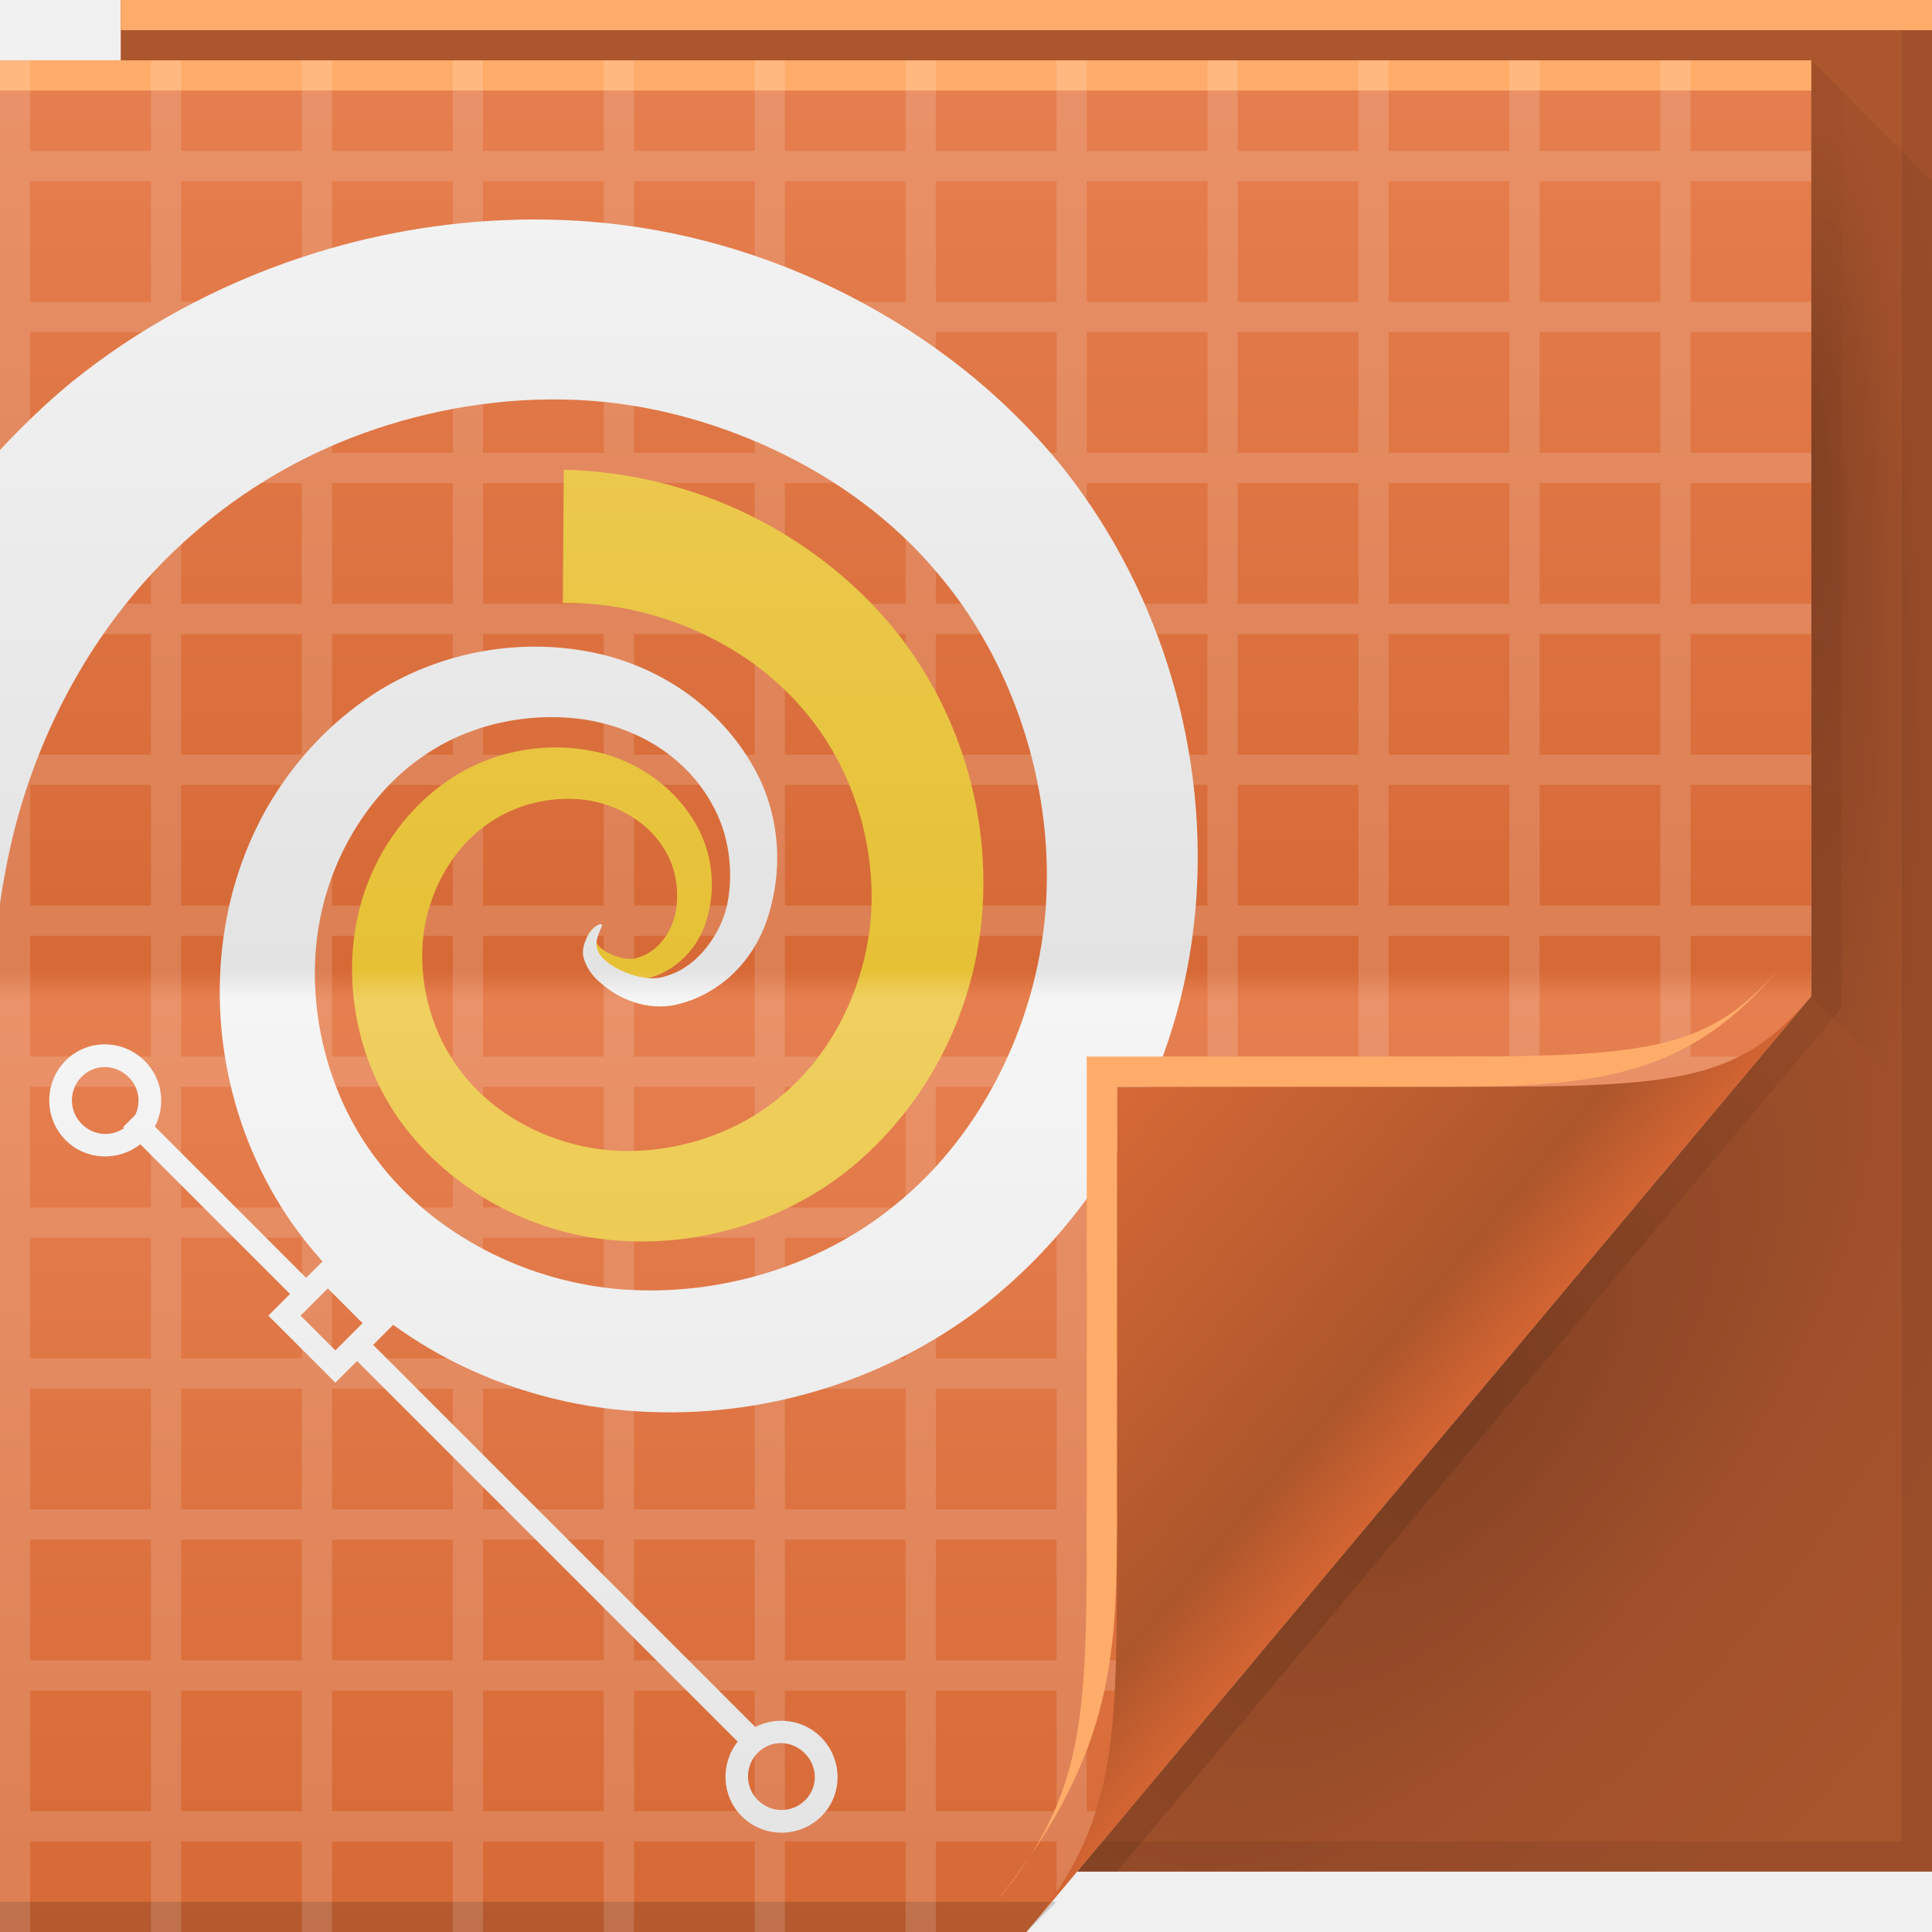
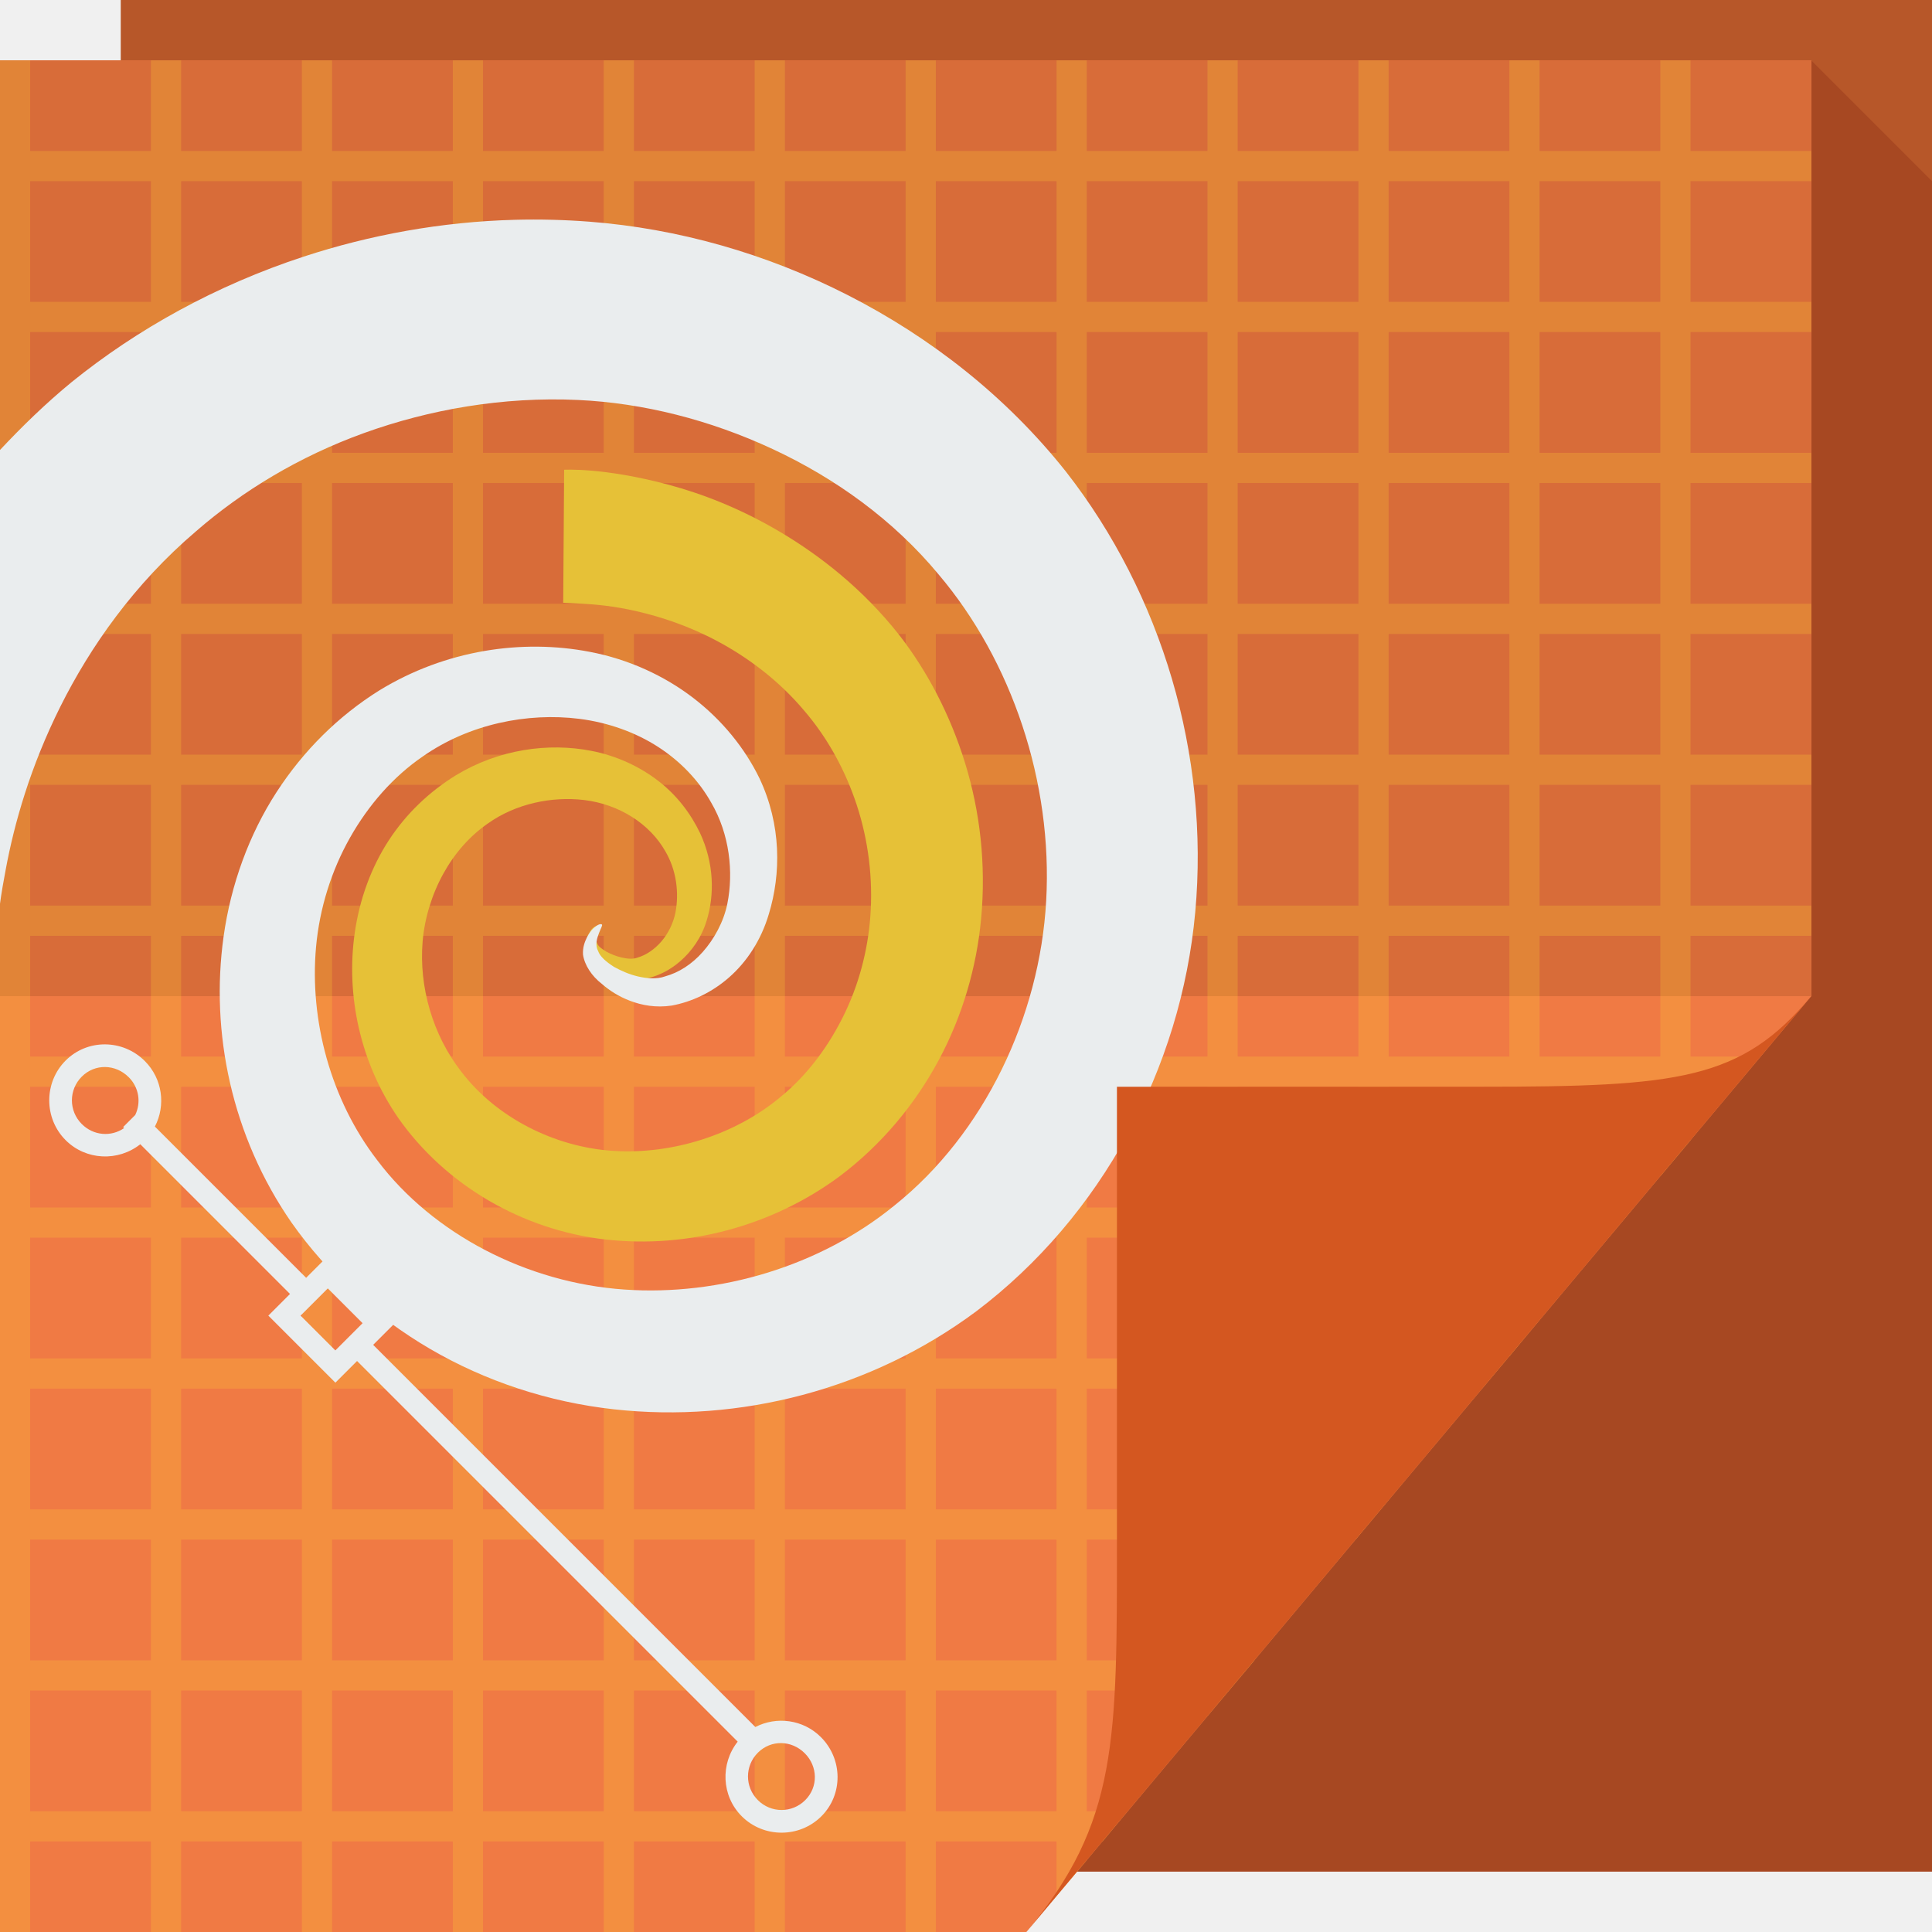
<svg xmlns="http://www.w3.org/2000/svg" xmlns:xlink="http://www.w3.org/1999/xlink" version="1.1" width="64" height="64" id="svg13094">
  <defs id="defs11">
-     <radialGradient cx="60.562" cy="21.045" r="2" fx="59.604" fy="21.241" id="radialGradient3811-3" xlink:href="#radialGradient3996" gradientUnits="userSpaceOnUse" gradientTransform="matrix(0,19.31882,-3.43006,0,132.7475,-1136.964)" />
+     <radialGradient cx="60.562" cy="21.045" r="2" fx="59.604" fy="21.241" id="radialGradient3811-3" xlink:href="#radialGradient3996" gradientUnits="userSpaceOnUse" gradientTransform="matrix(0,19.31882,-3.43006,0,202.7391,-1136.964)" />
    <radialGradient cx="48.308" cy="47.141" r="14.161" id="radialGradient3996" gradientUnits="userSpaceOnUse" gradientTransform="matrix(0.9396233,0.7747794,-1.797524,2.17997,88.13055,-93.36575)">
      <stop id="stop3954" style="stop-color:#000000;stop-opacity:0.223" offset="0" />
      <stop id="stop3958" style="stop-color:#000000;stop-opacity:0.068" offset="0.5" />
      <stop id="stop3956" style="stop-color:#000000;stop-opacity:0.024" offset="1" />
    </radialGradient>
-     <linearGradient x1="45" y1="52" x2="73" y2="4" id="linearGradient4308" gradientUnits="userSpaceOnUse">
+     <linearGradient x1="45" y1="52" x2="73" y2="4" id="linearGradient4308" gradientUnits="userSpaceOnUse" gradientTransform="translate(69.99159,0)">
      <stop id="stop4304" style="stop-color:#000000;stop-opacity:0.107" offset="0" />
      <stop id="stop4306" style="stop-color:#000000;stop-opacity:0" offset="1" />
    </linearGradient>
-     <linearGradient x1="48.918" y1="46.214" x2="32.67" y2="24" id="linearGradient4259" gradientUnits="userSpaceOnUse">
+     <linearGradient x1="48.918" y1="46.214" x2="32.67" y2="24" id="linearGradient4259" gradientUnits="userSpaceOnUse" gradientTransform="translate(69.99159,0)">
      <stop id="stop3988" style="stop-color:#ffffff;stop-opacity:0.53" offset="0" />
      <stop id="stop3990" style="stop-color:#ffffff;stop-opacity:0" offset="1" />
    </linearGradient>
-     <linearGradient x1="48.992" y1="46.125" x2="37" y2="36" id="linearGradient4280" gradientUnits="userSpaceOnUse">
+     <linearGradient x1="48.992" y1="46.125" x2="37" y2="36" id="linearGradient4280" gradientUnits="userSpaceOnUse" gradientTransform="translate(69.99159,0)">
      <stop id="stop4293" style="stop-color:#d26432;stop-opacity:1" offset="0" />
      <stop id="stop4295" style="stop-color:#ad562c;stop-opacity:1" offset="0.21" />
      <stop id="stop4297" style="stop-color:#d66936;stop-opacity:1" offset="1" />
    </linearGradient>
-     <radialGradient cx="48.308" cy="47.141" r="14.161" id="radialGradient3220" xlink:href="#radialGradient3996" gradientUnits="userSpaceOnUse" gradientTransform="matrix(0.9396233,0.7747794,-1.797524,2.17997,88.13055,-93.36575)" />
-     <linearGradient xlink:href="#linearGradient5518-4" id="linearGradient5090-6" gradientUnits="userSpaceOnUse" gradientTransform="translate(166.9037,-63.8657)" x1="-129.439" y1="128" x2="-129.439" y2="66" />
+     <radialGradient cx="48.308" cy="47.141" r="14.161" id="radialGradient3220" xlink:href="#radialGradient3996" gradientUnits="userSpaceOnUse" gradientTransform="matrix(0.9396233,0.7747794,-1.797524,2.17997,158.1221,-93.36575)" />
+     <linearGradient xlink:href="#linearGradient5518-4" id="linearGradient5090-6" gradientUnits="userSpaceOnUse" gradientTransform="translate(236.8953,-63.8657)" x1="-129.439" y1="128" x2="-129.439" y2="66" />
    <linearGradient x1="48.918" y1="110.214" x2="32.67" y2="88" id="linearGradient5518-4" gradientUnits="userSpaceOnUse" gradientTransform="translate(0,-64)">
      <stop id="stop5520-5" style="stop-color:#e6c136;stop-opacity:1" offset="0" />
      <stop id="stop5522-2" style="stop-color:#efcf5f;stop-opacity:1" offset="0.501" />
      <stop id="stop5524-3" style="stop-color:#e6c136;stop-opacity:1" offset="0.516" />
      <stop id="stop5526-0" style="stop-color:#efcf5f;stop-opacity:1" offset="1" />
    </linearGradient>
-     <linearGradient xlink:href="#linearGradient5454-1" id="linearGradient5432" gradientUnits="userSpaceOnUse" gradientTransform="translate(-6034.997,-63.8657)" x1="6072.462" y1="128" x2="6072.462" y2="66" />
+     <linearGradient xlink:href="#linearGradient5454-1" id="linearGradient5432" gradientUnits="userSpaceOnUse" gradientTransform="translate(-5965.006,-63.8657)" x1="6072.462" y1="128" x2="6072.462" y2="66" />
    <linearGradient x1="48.918" y1="110.214" x2="32.67" y2="88" id="linearGradient5454-1" gradientUnits="userSpaceOnUse" gradientTransform="translate(0,-64)">
      <stop id="stop5456-1" style="stop-color:#d66936;stop-opacity:1" offset="0" />
      <stop id="stop5458-7" style="stop-color:#e67f4f;stop-opacity:1" offset="0.501" />
      <stop id="stop5460-7" style="stop-color:#d66936;stop-opacity:1" offset="0.516" />
      <stop id="stop5462-3" style="stop-color:#e67f4f;stop-opacity:1" offset="1" />
    </linearGradient>
-     <linearGradient xlink:href="#linearGradient4226" id="linearGradient3716-0" gradientUnits="userSpaceOnUse" gradientTransform="translate(-3557.194,-1600.228)" x1="3113.439" y1="1664.362" x2="3113.439" y2="1602.362" />
+     <linearGradient xlink:href="#linearGradient4226" id="linearGradient3716-0" gradientUnits="userSpaceOnUse" gradientTransform="translate(-3487.203,-1600.228)" x1="3113.439" y1="1664.362" x2="3113.439" y2="1602.362" />
    <linearGradient x1="31" y1="64" x2="31" y2="2" id="linearGradient4226" gradientUnits="userSpaceOnUse">
      <stop id="stop4228" style="stop-color:#e3e3e3;stop-opacity:1" offset="0" />
      <stop id="stop4230" style="stop-color:#f5f5f5;stop-opacity:1" offset="0.501" />
      <stop id="stop4232" style="stop-color:#e3e3e3;stop-opacity:1" offset="0.516" />
      <stop id="stop4234" style="stop-color:#f5f5f5;stop-opacity:1" offset="1" />
    </linearGradient>
-     <linearGradient xlink:href="#linearGradient4226-4" id="linearGradient3716-0-0" gradientUnits="userSpaceOnUse" gradientTransform="translate(-3557.194,-1600.228)" x1="3113.439" y1="1664.362" x2="3113.439" y2="1602.362" />
+     <linearGradient xlink:href="#linearGradient4226-4" id="linearGradient3716-0-0" gradientUnits="userSpaceOnUse" gradientTransform="translate(-3487.203,-1600.228)" x1="3113.439" y1="1664.362" x2="3113.439" y2="1602.362" />
    <linearGradient x1="31" y1="64" x2="31" y2="2" id="linearGradient4226-4" gradientUnits="userSpaceOnUse">
      <stop id="stop4228-5" style="stop-color:#e3e3e3;stop-opacity:1" offset="0" />
      <stop id="stop4230-7" style="stop-color:#f5f5f5;stop-opacity:1" offset="0.501" />
      <stop id="stop4232-7" style="stop-color:#e3e3e3;stop-opacity:1" offset="0.516" />
      <stop id="stop4234-8" style="stop-color:#f5f5f5;stop-opacity:1" offset="1" />
    </linearGradient>
  </defs>
-   <path d="M 4,0 64,0 64,62 4,62 z" id="path3960" style="fill:#ac562e;fill-opacity:1;fill-rule:nonzero" />
-   <path d="m 60,2 4,4 0,31 -4,-4 z" id="path3900" style="fill:url(#radialGradient3811-3);fill-rule:nonzero" />
-   <path d="M 63,0 V 61 H 4 v 1 h 59 1 V 61 0 h -1 z" id="path4299" style="fill:#000000;fill-opacity:0.072;fill-rule:nonzero" />
-   <path d="M 60,2 60,33 35,62 37,62 60.781,33.656 61,33.375 61,33 61,3 z" id="path3922" style="fill:url(#linearGradient4308);fill-rule:nonzero" />
-   <path d="M 0,2 60,2 60,33 34,64 0,64 z" id="path4257" style="fill:url(#linearGradient4259);fill-rule:nonzero" />
-   <path d="M 0,2 60,2 60,33 34,64 0,64 z" id="path3982" style="fill:url(#linearGradient5432);fill-rule:nonzero;color:#000000;fill-opacity:1;stroke:none;stroke-width:1;marker:none;visibility:visible;display:inline;overflow:visible;enable-background:accumulate" />
-   <path d="M 0,2 60,2 60,3 0,3 z" id="path4253" style="fill:#ffac6a;fill-opacity:1;fill-rule:nonzero" />
-   <path d="m 0,63 35,0 -1,1 -34,0 z" id="path4255" style="fill:#000000;fill-opacity:0.155;fill-rule:nonzero" />
-   <path d="M 4,0 64,0 64,1 4,1 z" id="path3878" style="fill:#ffac6a;fill-opacity:1;fill-rule:nonzero" />
-   <g id="g3079" style="color:#000000;fill:#ffffff;fill-opacity:0.148;fill-rule:nonzero;stroke-width:1;stroke-linecap:butt;stroke-linejoin:miter;stroke-miterlimit:4;stroke-opacity:1;stroke-dasharray:none;stroke-dashoffset:0;marker:none;visibility:visible;display:inline;overflow:visible;enable-background:accumulate">
-     <path d="m 0,2 0,3 0,1 0,4 0,1 0,4 0,1 0,4 0,1 0,4 0,1 0,4 0,1 0,4 0,1 0,4 0,1 0,4 0,1 0,4 0,1 0,4 0,1 0,4 0,1 0,3 1,0 0,-3 4,0 0,3 1,0 0,-3 4,0 0,3 1,0 0,-3 4,0 0,3 1,0 0,-3 4,0 0,3 1,0 0,-3 4,0 0,3 1,0 0,-3 4,0 0,3 1,0 0,-3 4,0 0,1.812 1,-1.188 0,-0.625 0.531,0 0.812,-1 L 36,60 l 0,-4 4,0 0,0.844 L 41.562,55 41,55 41,51 44.906,51 46,49.688 46,46 49.094,46 49.938,45 46,45 l 0,-4 4,0 0,3.938 1,-1.219 L 51,41 53.281,41 54.125,40 51,40 l 0,-4 4,0 0,2.969 1,-1.188 L 56,36 57.469,36 58.312,35 56,35 l 0,-4 4,0 0,-1 -4,0 0,-4 4,0 0,-1 -4,0 0,-4 4,0 0,-1 -4,0 0,-4 4,0 0,-1 -4,0 0,-4 4,0 0,-1 -4,0 0,-4 4,0 0,-1 -4,0 0,-3 -1,0 0,3 -4,0 0,-3 -1,0 0,3 -4,0 0,-3 -1,0 0,3 -4,0 0,-3 -1,0 0,3 -4,0 0,-3 -1,0 0,3 -4,0 0,-3 -1,0 0,3 -4,0 0,-3 -1,0 0,3 -4,0 0,-3 -1,0 0,3 -4,0 0,-3 -1,0 0,3 -4,0 0,-3 -1,0 0,3 L 6,5 6,2 5,2 5,5 1,5 1,2 0,2 z m 1,4 4,0 0,4 -4,0 0,-4 z m 5,0 4,0 0,4 -4,0 0,-4 z m 5,0 4,0 0,4 -4,0 0,-4 z m 5,0 4,0 0,4 -4,0 0,-4 z m 5,0 4,0 0,4 -4,0 0,-4 z m 5,0 4,0 0,4 -4,0 0,-4 z m 5,0 4,0 0,4 -4,0 0,-4 z m 5,0 4,0 0,4 -4,0 0,-4 z m 5,0 4,0 0,4 -4,0 0,-4 z m 5,0 4,0 0,4 -4,0 0,-4 z m 5,0 4,0 0,4 -4,0 0,-4 z m -50,5 4,0 0,4 -4,0 0,-4 z m 5,0 4,0 0,4 -4,0 0,-4 z m 5,0 4,0 0,4 -4,0 0,-4 z m 5,0 4,0 0,4 -4,0 0,-4 z m 5,0 4,0 0,4 -4,0 0,-4 z m 5,0 4,0 0,4 -4,0 0,-4 z m 5,0 4,0 0,4 -4,0 0,-4 z m 5,0 4,0 0,4 -4,0 0,-4 z m 5,0 4,0 0,4 -4,0 0,-4 z m 5,0 4,0 0,4 -4,0 0,-4 z m 5,0 4,0 0,4 -4,0 0,-4 z m -50,5 4,0 0,4 -4,0 0,-4 z m 5,0 4,0 0,4 -4,0 0,-4 z m 5,0 4,0 0,4 -4,0 0,-4 z m 5,0 4,0 0,4 -4,0 0,-4 z m 5,0 4,0 0,4 -4,0 0,-4 z m 5,0 4,0 0,4 -4,0 0,-4 z m 5,0 4,0 0,4 -4,0 0,-4 z m 5,0 4,0 0,4 -4,0 0,-4 z m 5,0 4,0 0,4 -4,0 0,-4 z m 5,0 4,0 0,4 -4,0 0,-4 z m 5,0 4,0 0,4 -4,0 0,-4 z m -50,5 4,0 0,4 -4,0 0,-4 z m 5,0 4,0 0,4 -4,0 0,-4 z m 5,0 4,0 0,4 -4,0 0,-4 z m 5,0 4,0 0,4 -4,0 0,-4 z m 5,0 4,0 0,4 -4,0 0,-4 z m 5,0 4,0 0,4 -4,0 0,-4 z m 5,0 4,0 0,4 -4,0 0,-4 z m 5,0 4,0 0,4 -4,0 0,-4 z m 5,0 4,0 0,4 -4,0 0,-4 z m 5,0 4,0 0,4 -4,0 0,-4 z m 5,0 4,0 0,4 -4,0 0,-4 z m -50,5 4,0 0,4 -4,0 0,-4 z m 5,0 4,0 0,4 -4,0 0,-4 z m 5,0 4,0 0,4 -4,0 0,-4 z m 5,0 4,0 0,4 -4,0 0,-4 z m 5,0 4,0 0,4 -4,0 0,-4 z m 5,0 4,0 0,4 -4,0 0,-4 z m 5,0 4,0 0,4 -4,0 0,-4 z m 5,0 4,0 0,4 -4,0 0,-4 z m 5,0 4,0 0,4 -4,0 0,-4 z m 5,0 4,0 0,4 -4,0 0,-4 z m 5,0 4,0 0,4 -4,0 0,-4 z m -50,5 4,0 0,4 -4,0 0,-4 z m 5,0 4,0 0,4 -4,0 0,-4 z m 5,0 4,0 0,4 -4,0 0,-4 z m 5,0 4,0 0,4 -4,0 0,-4 z m 5,0 4,0 0,4 -4,0 0,-4 z m 5,0 4,0 0,4 -4,0 0,-4 z m 5,0 4,0 0,4 -4,0 0,-4 z m 5,0 4,0 0,4 -4,0 0,-4 z m 5,0 4,0 0,4 -4,0 0,-4 z m 5,0 4,0 0,4 -4,0 0,-4 z m 5,0 4,0 0,4 -4,0 0,-4 z m -50,5 4,0 0,4 -4,0 0,-4 z m 5,0 4,0 0,4 -4,0 0,-4 z m 5,0 4,0 0,4 -4,0 0,-4 z m 5,0 4,0 0,4 -4,0 0,-4 z m 5,0 4,0 0,4 -4,0 0,-4 z m 5,0 4,0 0,4 -4,0 0,-4 z m 5,0 4,0 0,4 -4,0 0,-4 z m 5,0 4,0 0,4 -4,0 0,-4 z m 5,0 4,0 0,4 -4,0 0,-4 z m 5,0 4,0 0,4 -4,0 0,-4 z m -45,5 4,0 0,4 -4,0 0,-4 z m 5,0 4,0 0,4 -4,0 0,-4 z m 5,0 4,0 0,4 -4,0 0,-4 z m 5,0 4,0 0,4 -4,0 0,-4 z m 5,0 4,0 0,4 -4,0 0,-4 z m 5,0 4,0 0,4 -4,0 0,-4 z m 5,0 4,0 0,4 -4,0 0,-4 z m 5,0 4,0 0,4 -4,0 0,-4 z m 5,0 4,0 0,4 -4,0 0,-4 z m -40,5 4,0 0,4 -4,0 0,-4 z m 5,0 4,0 0,4 -4,0 0,-4 z m 5,0 4,0 0,4 -4,0 0,-4 z m 5,0 4,0 0,4 -4,0 0,-4 z m 5,0 4,0 0,4 -4,0 0,-4 z m 5,0 4,0 0,4 -4,0 0,-4 z m 5,0 4,0 0,4 -4,0 0,-4 z m 5,0 4,0 0,4 -4,0 0,-4 z m 5,0 4,0 0,4 -4,0 0,-4 z m -40,5 4,0 0,4 -4,0 0,-4 z m 5,0 4,0 0,4 -4,0 0,-4 z m 5,0 4,0 0,4 -4,0 0,-4 z m 5,0 4,0 0,4 -4,0 0,-4 z m 5,0 4,0 0,4 -4,0 0,-4 z m 5,0 4,0 0,4 -4,0 0,-4 z m 5,0 4,0 0,4 -4,0 0,-4 z m 5,0 4,0 0,4 -4,0 0,-4 z m -35,5 4,0 0,4 -4,0 0,-4 z m 5,0 4,0 0,4 -4,0 0,-4 z m 5,0 4,0 0,4 -4,0 0,-4 z m 5,0 4,0 0,4 -4,0 0,-4 z m 5,0 4,0 0,4 -4,0 0,-4 z m 5,0 4,0 0,4 -4,0 0,-4 z m 5,0 4,0 0,4 -4,0 0,-4 z" id="path3948" style="fill:#ffffff;fill-opacity:0.148;fill-rule:nonzero;color:#000000;stroke-width:1;stroke-linecap:butt;stroke-linejoin:miter;stroke-miterlimit:4;stroke-opacity:1;stroke-dasharray:none;stroke-dashoffset:0;marker:none;visibility:visible;display:inline;overflow:visible;enable-background:accumulate" />
-   </g>
-   <path style="color:#000000;fill:url(#linearGradient5090-6);fill-opacity:1;fill-rule:nonzero;stroke:none;stroke-width:1;marker:none;visibility:visible;display:inline;overflow:visible;enable-background:accumulate" d="m 18.676,15.559 c -0.01,1.472 -0.021,2.944 -0.031,4.416 0,0 0.223,-0.009 0.644,0.012 0.42,0.021 1.041,0.077 1.816,0.256 0.775,0.179 1.706,0.483 2.683,1.008 0.977,0.524 2,1.27 2.861,2.301 0.68,0.795 1.265,1.786 1.665,2.917 0.4,1.131 0.614,2.402 0.547,3.697 -0.058,1.122 -0.344,2.287 -0.857,3.367 -0.513,1.08 -1.253,2.074 -2.199,2.834 -1.462,1.207 -3.502,1.871 -5.475,1.745 -1.943,-0.124 -3.896,-1.086 -5.049,-2.602 -0.946,-1.21 -1.4,-2.828 -1.274,-4.331 0.065,-0.782 0.306,-1.553 0.678,-2.226 0.372,-0.673 0.876,-1.247 1.471,-1.659 0.929,-0.663 2.12,-0.928 3.182,-0.803 0.58,0.069 1.14,0.276 1.608,0.573 0.468,0.297 0.845,0.684 1.094,1.121 0.376,0.63 0.461,1.399 0.338,2.047 -0.072,0.371 -0.248,0.715 -0.469,0.974 -0.222,0.258 -0.489,0.432 -0.766,0.512 -0.166,0.065 -0.357,0.054 -0.539,0.014 -0.182,-0.04 -0.354,-0.112 -0.502,-0.188 -0.166,-0.104 -0.291,-0.199 -0.33,-0.307 -0.073,-0.117 -0.016,-0.271 0.018,-0.372 0.034,-0.102 0.057,-0.163 0.035,-0.184 -0.021,-0.021 -0.089,-0.007 -0.186,0.078 -0.049,0.043 -0.104,0.104 -0.149,0.193 -0.046,0.089 -0.082,0.206 -0.074,0.361 0.032,0.229 0.175,0.477 0.391,0.646 0.156,0.14 0.356,0.278 0.606,0.375 0.25,0.097 0.549,0.154 0.89,0.106 0.421,-0.075 0.852,-0.27 1.229,-0.597 0.376,-0.327 0.699,-0.786 0.868,-1.346 0.266,-0.856 0.269,-1.911 -0.198,-2.911 -0.312,-0.648 -0.787,-1.241 -1.4,-1.717 -0.613,-0.476 -1.365,-0.833 -2.199,-0.995 -1.439,-0.282 -3.075,-0.058 -4.496,0.806 -0.874,0.542 -1.633,1.288 -2.215,2.183 -0.582,0.895 -0.986,1.938 -1.144,3.051 -0.295,2.058 0.175,4.284 1.438,6.12 1.56,2.224 4.11,3.712 6.875,4.024 2.729,0.308 5.546,-0.446 7.762,-2.086 1.389,-1.047 2.496,-2.381 3.286,-3.85 0.79,-1.469 1.262,-3.072 1.411,-4.674 0.168,-1.805 -0.047,-3.571 -0.541,-5.172 -0.494,-1.601 -1.267,-3.036 -2.204,-4.242 -1.195,-1.513 -2.581,-2.621 -3.913,-3.412 -1.333,-0.791 -2.614,-1.266 -3.693,-1.557 -1.079,-0.291 -1.96,-0.4 -2.561,-0.452 -0.601,-0.052 -0.926,-0.05 -0.926,-0.05 z" id="path3031" />
-   <path style="color:#000000;fill:url(#linearGradient3716-0);fill-opacity:1;fill-rule:nonzero;stroke:none;stroke-width:1;marker:none;visibility:visible;display:inline;overflow:visible;enable-background:accumulate" d="m 17.062,7.281 c -2.445,0.063 -4.815,0.502 -7,1.219 C 7.149,9.455 4.543,10.904 2.375,12.656 1.502,13.373 0.725,14.133 0,14.906 L 0,29.938 C 0.045,29.59 0.115,29.201 0.188,28.812 0.476,27.257 1.01,25.388 2,23.406 c 0.99,-1.981 2.446,-4.065 4.5,-5.812 1.521,-1.322 3.4,-2.47 5.562,-3.25 2.163,-0.78 4.606,-1.211 7.094,-1.094 2.15,0.1 4.359,0.657 6.438,1.625 2.079,0.968 4.004,2.351 5.5,4.156 2.421,2.858 3.783,6.879 3.562,10.812 -0.213,3.83 -2.044,7.709 -5.031,10.094 -2.458,2.006 -5.786,2.999 -8.938,2.781 C 17.464,42.497 14.347,40.886 12.5,38.438 10.95,36.429 10.252,33.796 10.469,31.375 c 0.116,-1.288 0.51,-2.536 1.125,-3.625 0.615,-1.089 1.439,-2.026 2.406,-2.688 1.535,-1.078 3.471,-1.465 5.188,-1.25 0.952,0.12 1.869,0.446 2.625,0.938 0.756,0.491 1.351,1.131 1.75,1.844 0.607,1.042 0.741,2.298 0.531,3.344 -0.125,0.611 -0.444,1.178 -0.812,1.594 -0.368,0.416 -0.798,0.687 -1.25,0.812 -0.282,0.101 -0.611,0.07 -0.906,0 -0.295,-0.07 -0.547,-0.185 -0.781,-0.312 C 20.075,31.86 19.873,31.684 19.812,31.5 19.702,31.293 19.783,31.065 19.844,30.906 19.904,30.747 19.967,30.654 19.938,30.625 c -0.029,-0.029 -0.134,-0.011 -0.281,0.125 -0.074,0.068 -0.15,0.174 -0.219,0.312 -0.068,0.139 -0.141,0.328 -0.125,0.562 0.052,0.349 0.288,0.709 0.625,0.969 0.245,0.214 0.549,0.415 0.938,0.562 0.388,0.147 0.853,0.234 1.375,0.156 0.649,-0.119 1.327,-0.428 1.906,-0.938 0.579,-0.509 1.055,-1.224 1.312,-2.094 0.404,-1.329 0.42,-2.953 -0.312,-4.5 -0.485,-0.997 -1.234,-1.923 -2.188,-2.656 -0.954,-0.733 -2.139,-1.285 -3.438,-1.531 -2.225,-0.427 -4.763,-0.071 -6.969,1.281 -1.341,0.838 -2.508,1.986 -3.406,3.375 -0.899,1.389 -1.508,3.043 -1.75,4.781 -0.443,3.165 0.267,6.607 2.25,9.469 1.194,1.695 2.768,3.12 4.594,4.188 1.826,1.067 3.918,1.761 6.094,2 4.15,0.457 8.504,-0.647 12,-3.25 4.14,-3.132 6.779,-8.039 7.25,-13.219 0.474,-5.216 -1.104,-10.524 -4.281,-14.594 -1.99,-2.509 -4.499,-4.455 -7.219,-5.844 -2.72,-1.389 -5.644,-2.211 -8.562,-2.438 -0.83,-0.064 -1.654,-0.084 -2.469,-0.062 z" id="path3942" />
-   <path style="font-size:medium;font-style:normal;font-variant:normal;font-weight:normal;font-stretch:normal;text-indent:0;text-align:start;text-decoration:none;line-height:normal;letter-spacing:normal;word-spacing:normal;text-transform:none;direction:ltr;block-progression:tb;writing-mode:lr-tb;text-anchor:start;baseline-shift:baseline;color:#000000;fill:url(#linearGradient3716-0-0);fill-opacity:1;fill-rule:nonzero;stroke:none;stroke-width:1;marker:none;visibility:visible;display:inline;overflow:visible;enable-background:accumulate;font-family:Sans;-inkscape-font-specification:Sans" d="m 4.797,35.148 c -0.725,-0.725 -1.897,-0.741 -2.622,-0.017 -0.725,0.725 -0.725,1.914 8e-7,2.639 0.674,0.674 1.742,0.713 2.472,0.134 l 4.96,4.96 -0.451,0.451 -0.267,0.267 0.267,0.267 1.687,1.687 0.267,0.267 0.267,-0.267 0.451,-0.451 12.609,12.609 c -0.578,0.73 -0.54,1.798 0.134,2.472 0.725,0.725 1.914,0.725 2.639,0 0.725,-0.725 0.708,-1.897 -0.017,-2.622 -0.588,-0.588 -1.472,-0.696 -2.171,-0.334 L 12.362,44.55 12.813,44.099 13.08,43.832 12.813,43.565 11.126,41.878 10.859,41.611 10.592,41.878 10.141,42.329 5.131,37.319 c 0.364,-0.7 0.255,-1.582 -0.334,-2.171 z m -0.534,0.534 c 0.345,0.345 0.414,0.843 0.217,1.253 l -0.401,0.401 0.033,0.033 c -0.433,0.3 -1.016,0.253 -1.403,-0.134 -0.436,-0.436 -0.436,-1.134 0,-1.57 0.436,-0.436 1.117,-0.419 1.553,0.017 z M 26.658,58.078 c 0.436,0.436 0.452,1.117 0.017,1.553 -0.436,0.436 -1.134,0.436 -1.57,0 -0.436,-0.436 -0.436,-1.134 0,-1.57 0.436,-0.436 1.117,-0.419 1.553,0.017 z m -15.799,-15.398 1.152,1.152 -0.902,0.902 -1.152,-1.152 0.902,-0.902 z" id="path4178" />
-   <path d="m 60,33 4,4 0,25 -28.323,0 z" id="path3934" style="fill:url(#radialGradient3220);fill-rule:nonzero" />
-   <path d="M 34,64 60,33 c -2.329,2.776 -4.361,3 -11,3 H 37 v 15 c 0,6.644 0.044,9.37 -3,13 z" id="path4278" style="fill:url(#linearGradient4280);fill-rule:nonzero" />
-   <path d="m 59,32 c -2.329,2.776 -4.361,3 -11,3 H 36 v 15 c 0,6.644 0.044,9.37 -3,13 4,-5 4,-8.357 4,-13 V 36 h 11 c 5,0 8.041,-0.382 11,-4 z" id="path4282" style="fill:#ffac6a;fill-opacity:1;fill-rule:nonzero" />
+   <path d="M 4,0 64,0 64,62 4,62 z" id="path3960-2" style="fill:#b75729;fill-opacity:1;fill-rule:nonzero" />
+   <path style="fill:#5c0000;fill-opacity:0.175;fill-rule:nonzero" d="M 60,2 60,33 35.688,62 64,62 64,37 64,6 60,2 z" id="path3900-6" />
+   <path style="color:#000000;fill:#f07a44;fill-opacity:1;fill-rule:nonzero;stroke:none;stroke-width:1;marker:none;visibility:visible;display:inline;overflow:visible;enable-background:accumulate" id="path3849" d="M 0,2 60,2 60,33 34,64 0,64 z" />
+   <path style="color:#000000;fill:#d86c39;fill-opacity:1;fill-rule:nonzero;stroke:none;stroke-width:1;marker:none;visibility:visible;display:inline;overflow:visible;enable-background:accumulate" d="M 0,2 0,33 60,33 60,2 0,2 z" id="path3982-3" />
+   <path style="fill:#ffd834;fill-opacity:0.229;fill-rule:nonzero" id="path3948-5" d="m 0,2 0,3 0,1 0,4 0,1 0,4 0,1 0,4 0,1 0,4 0,1 0,4 0,1 0,4 0,1 0,4 0,1 0,4 0,1 0,4 0,1 0,4 0,1 0,4 0,1 0,3 1,0 0,-3 4,0 0,3 1,0 0,-3 4,0 0,3 1,0 0,-3 4,0 0,3 1,0 0,-3 4,0 0,3 1,0 0,-3 4,0 0,3 1,0 0,-3 4,0 0,3 1,0 0,-3 4,0 0,1.812 1,-1.188 0,-0.625 0.531,0 0.812,-1 L 36,60 l 0,-4 4,0 0,0.844 L 41.562,55 41,55 41,51 44.906,51 46,49.688 46,46 49.094,46 49.938,45 46,45 l 0,-4 4,0 0,3.938 1,-1.219 L 51,41 53.281,41 54.125,40 51,40 l 0,-4 4,0 0,2.969 1,-1.188 L 56,36 57.469,36 58.312,35 56,35 l 0,-4 4,0 0,-1 -4,0 0,-4 4,0 0,-1 -4,0 0,-4 4,0 0,-1 -4,0 0,-4 4,0 0,-1 -4,0 0,-4 4,0 0,-1 -4,0 0,-4 4,0 0,-1 -4,0 0,-3 -1,0 0,3 -4,0 0,-3 -1,0 0,3 -4,0 0,-3 -1,0 0,3 -4,0 0,-3 -1,0 0,3 -4,0 0,-3 -1,0 0,3 -4,0 0,-3 -1,0 0,3 -4,0 0,-3 -1,0 0,3 -4,0 0,-3 -1,0 0,3 -4,0 0,-3 -1,0 0,3 -4,0 0,-3 -1,0 0,3 L 6,5 6,2 5,2 5,5 1,5 1,2 0,2 z m 1,4 4,0 0,4 -4,0 0,-4 z m 5,0 4,0 0,4 -4,0 0,-4 z m 5,0 4,0 0,4 -4,0 0,-4 z m 5,0 4,0 0,4 -4,0 0,-4 z m 5,0 4,0 0,4 -4,0 0,-4 z m 5,0 4,0 0,4 -4,0 0,-4 z m 5,0 4,0 0,4 -4,0 0,-4 z m 5,0 4,0 0,4 -4,0 0,-4 z m 5,0 4,0 0,4 -4,0 0,-4 z m 5,0 4,0 0,4 -4,0 0,-4 z m 5,0 4,0 0,4 -4,0 0,-4 z m -50,5 4,0 0,4 -4,0 0,-4 z m 5,0 4,0 0,4 -4,0 0,-4 z m 5,0 4,0 0,4 -4,0 0,-4 z m 5,0 4,0 0,4 -4,0 0,-4 z m 5,0 4,0 0,4 -4,0 0,-4 z m 5,0 4,0 0,4 -4,0 0,-4 z m 5,0 4,0 0,4 -4,0 0,-4 z m 5,0 4,0 0,4 -4,0 0,-4 z m 5,0 4,0 0,4 -4,0 0,-4 z m 5,0 4,0 0,4 -4,0 0,-4 z m 5,0 4,0 0,4 -4,0 0,-4 z m -50,5 4,0 0,4 -4,0 0,-4 z m 5,0 4,0 0,4 -4,0 0,-4 z m 5,0 4,0 0,4 -4,0 0,-4 z m 5,0 4,0 0,4 -4,0 0,-4 z m 5,0 4,0 0,4 -4,0 0,-4 z m 5,0 4,0 0,4 -4,0 0,-4 z m 5,0 4,0 0,4 -4,0 0,-4 z m 5,0 4,0 0,4 -4,0 0,-4 z m 5,0 4,0 0,4 -4,0 0,-4 z m 5,0 4,0 0,4 -4,0 0,-4 z m 5,0 4,0 0,4 -4,0 0,-4 z m -50,5 4,0 0,4 -4,0 0,-4 z m 5,0 4,0 0,4 -4,0 0,-4 z m 5,0 4,0 0,4 -4,0 0,-4 z m 5,0 4,0 0,4 -4,0 0,-4 z m 5,0 4,0 0,4 -4,0 0,-4 z m 5,0 4,0 0,4 -4,0 0,-4 z m 5,0 4,0 0,4 -4,0 0,-4 z m 5,0 4,0 0,4 -4,0 0,-4 z m 5,0 4,0 0,4 -4,0 0,-4 z m 5,0 4,0 0,4 -4,0 0,-4 z m 5,0 4,0 0,4 -4,0 0,-4 z m -50,5 4,0 0,4 -4,0 0,-4 z m 5,0 4,0 0,4 -4,0 0,-4 z m 5,0 4,0 0,4 -4,0 0,-4 z m 5,0 4,0 0,4 -4,0 0,-4 z m 5,0 4,0 0,4 -4,0 0,-4 z m 5,0 4,0 0,4 -4,0 0,-4 z m 5,0 4,0 0,4 -4,0 0,-4 z m 5,0 4,0 0,4 -4,0 0,-4 z m 5,0 4,0 0,4 -4,0 0,-4 z m 5,0 4,0 0,4 -4,0 0,-4 z m 5,0 4,0 0,4 -4,0 0,-4 z m -50,5 4,0 0,4 -4,0 0,-4 z m 5,0 4,0 0,4 -4,0 0,-4 z m 5,0 4,0 0,4 -4,0 0,-4 z m 5,0 4,0 0,4 -4,0 0,-4 z m 5,0 4,0 0,4 -4,0 0,-4 z m 5,0 4,0 0,4 -4,0 0,-4 z m 5,0 4,0 0,4 -4,0 0,-4 z m 5,0 4,0 0,4 -4,0 0,-4 z m 5,0 4,0 0,4 -4,0 0,-4 z m 5,0 4,0 0,4 -4,0 0,-4 z m 5,0 4,0 0,4 -4,0 0,-4 z m -50,5 4,0 0,4 -4,0 0,-4 z m 5,0 4,0 0,4 -4,0 0,-4 z m 5,0 4,0 0,4 -4,0 0,-4 z m 5,0 4,0 0,4 -4,0 0,-4 z m 5,0 4,0 0,4 -4,0 0,-4 z m 5,0 4,0 0,4 -4,0 0,-4 z m 5,0 4,0 0,4 -4,0 0,-4 z m 5,0 4,0 0,4 -4,0 0,-4 z m 5,0 4,0 0,4 -4,0 0,-4 z m 5,0 4,0 0,4 -4,0 0,-4 z m -45,5 4,0 0,4 -4,0 0,-4 z m 5,0 4,0 0,4 -4,0 0,-4 z m 5,0 4,0 0,4 -4,0 0,-4 z m 5,0 4,0 0,4 -4,0 0,-4 z m 5,0 4,0 0,4 -4,0 0,-4 z m 5,0 4,0 0,4 -4,0 0,-4 z m 5,0 4,0 0,4 -4,0 0,-4 z m 5,0 4,0 0,4 -4,0 0,-4 z m 5,0 4,0 0,4 -4,0 0,-4 z m -40,5 4,0 0,4 -4,0 0,-4 z m 5,0 4,0 0,4 -4,0 0,-4 z m 5,0 4,0 0,4 -4,0 0,-4 z m 5,0 4,0 0,4 -4,0 0,-4 z m 5,0 4,0 0,4 -4,0 0,-4 z m 5,0 4,0 0,4 -4,0 0,-4 z m 5,0 4,0 0,4 -4,0 0,-4 z m 5,0 4,0 0,4 -4,0 0,-4 z m 5,0 4,0 0,4 -4,0 0,-4 z m -40,5 4,0 0,4 -4,0 0,-4 z m 5,0 4,0 0,4 -4,0 0,-4 z m 5,0 4,0 0,4 -4,0 0,-4 z m 5,0 4,0 0,4 -4,0 0,-4 z m 5,0 4,0 0,4 -4,0 0,-4 z m 5,0 4,0 0,4 -4,0 0,-4 z m 5,0 4,0 0,4 -4,0 0,-4 z m 5,0 4,0 0,4 -4,0 0,-4 z m -35,5 4,0 0,4 -4,0 0,-4 z m 5,0 4,0 0,4 -4,0 0,-4 z m 5,0 4,0 0,4 -4,0 0,-4 z m 5,0 4,0 0,4 -4,0 0,-4 z m 5,0 4,0 0,4 -4,0 0,-4 z m 5,0 4,0 0,4 -4,0 0,-4 z m 5,0 4,0 0,4 -4,0 0,-4 z" />
+   <path style="color:#000000;fill:#e6c137;fill-opacity:1;fill-rule:nonzero;stroke:none;stroke-width:1;marker:none;visibility:visible;display:inline;overflow:visible;enable-background:accumulate" d="m 18.688,15.562 -0.031,4.406 c 0,0 0.205,0.01 0.625,0.031 0.42,0.021 1.038,0.071 1.812,0.25 0.775,0.179 1.711,0.476 2.688,1 0.977,0.524 2.014,1.282 2.875,2.312 0.68,0.795 1.256,1.775 1.656,2.906 0.4,1.131 0.598,2.393 0.531,3.688 -0.058,1.122 -0.33,2.295 -0.844,3.375 -0.513,1.08 -1.242,2.084 -2.188,2.844 -1.462,1.207 -3.526,1.877 -5.5,1.75 C 18.369,38.001 16.435,37.017 15.281,35.5 14.335,34.29 13.874,32.69 14,31.188 c 0.065,-0.782 0.315,-1.577 0.688,-2.25 0.372,-0.673 0.874,-1.244 1.469,-1.656 0.929,-0.663 2.125,-0.906 3.188,-0.781 0.58,0.069 1.126,0.266 1.594,0.562 0.468,0.297 0.845,0.688 1.094,1.125 0.376,0.63 0.466,1.384 0.344,2.031 -0.072,0.371 -0.247,0.71 -0.469,0.969 -0.222,0.258 -0.505,0.451 -0.781,0.531 -0.166,0.065 -0.349,0.04 -0.531,0 -0.182,-0.04 -0.352,-0.111 -0.5,-0.188 -0.166,-0.104 -0.274,-0.173 -0.312,-0.281 -0.073,-0.117 -0.034,-0.273 0,-0.375 0.034,-0.102 0.053,-0.166 0.031,-0.188 -0.021,-0.021 -0.09,-0.023 -0.188,0.062 -0.049,0.043 -0.079,0.098 -0.125,0.188 -0.046,0.089 -0.102,0.221 -0.094,0.375 0.032,0.229 0.19,0.488 0.406,0.656 0.156,0.14 0.344,0.278 0.594,0.375 0.25,0.097 0.565,0.141 0.906,0.094 0.421,-0.075 0.842,-0.267 1.219,-0.594 0.376,-0.327 0.706,-0.783 0.875,-1.344 0.266,-0.856 0.248,-1.906 -0.219,-2.906 -0.312,-0.648 -0.762,-1.243 -1.375,-1.719 -0.613,-0.476 -1.385,-0.838 -2.219,-1 -1.439,-0.282 -3.079,-0.051 -4.5,0.812 -0.874,0.542 -1.637,1.262 -2.219,2.156 -0.582,0.895 -0.966,1.949 -1.125,3.062 -0.295,2.058 0.174,4.289 1.438,6.125 1.56,2.224 4.11,3.719 6.875,4.031 2.729,0.308 5.534,-0.454 7.75,-2.094 1.389,-1.047 2.492,-2.375 3.281,-3.844 0.79,-1.469 1.257,-3.086 1.406,-4.688 0.168,-1.805 -0.037,-3.555 -0.531,-5.156 -0.494,-1.601 -1.251,-3.044 -2.188,-4.25 -1.195,-1.513 -2.605,-2.616 -3.938,-3.406 -1.333,-0.791 -2.608,-1.272 -3.688,-1.562 -1.079,-0.291 -1.961,-0.417 -2.562,-0.469 C 18.993,15.542 18.688,15.562 18.688,15.562 z" id="path3031-0" />
+   <path style="color:#000000;fill:#eaedee;fill-opacity:1;fill-rule:nonzero;stroke:none;stroke-width:1;marker:none;visibility:visible;display:inline;overflow:visible;enable-background:accumulate" d="M 17.062,7.281 C 14.617,7.345 12.247,7.784 10.062,8.5 7.149,9.455 4.543,10.904 2.375,12.656 1.502,13.373 0.725,14.133 0,14.906 L 0,29.938 C 0.045,29.59 0.115,29.201 0.188,28.812 0.476,27.257 1.01,25.388 2,23.406 c 0.99,-1.981 2.446,-4.065 4.5,-5.812 1.521,-1.322 3.4,-2.47 5.562,-3.25 2.163,-0.78 4.606,-1.211 7.094,-1.094 2.15,0.1 4.359,0.657 6.438,1.625 2.079,0.968 4.004,2.351 5.5,4.156 2.421,2.858 3.783,6.879 3.562,10.812 -0.213,3.83 -2.044,7.709 -5.031,10.094 -2.458,2.006 -5.786,2.999 -8.938,2.781 C 17.464,42.497 14.347,40.886 12.5,38.438 10.95,36.429 10.252,33.796 10.469,31.375 c 0.116,-1.288 0.51,-2.536 1.125,-3.625 0.615,-1.089 1.439,-2.026 2.406,-2.688 1.535,-1.078 3.471,-1.465 5.188,-1.25 0.952,0.12 1.869,0.446 2.625,0.938 0.756,0.491 1.351,1.131 1.75,1.844 0.607,1.042 0.741,2.298 0.531,3.344 -0.125,0.611 -0.444,1.178 -0.812,1.594 -0.368,0.416 -0.798,0.687 -1.25,0.812 -0.282,0.101 -0.611,0.07 -0.906,0 -0.295,-0.07 -0.547,-0.185 -0.781,-0.312 C 20.075,31.86 19.873,31.684 19.812,31.5 19.702,31.293 19.783,31.065 19.844,30.906 19.904,30.747 19.967,30.654 19.938,30.625 c -0.029,-0.029 -0.134,-0.011 -0.281,0.125 -0.074,0.068 -0.15,0.174 -0.219,0.312 -0.068,0.139 -0.141,0.328 -0.125,0.562 0.052,0.349 0.288,0.709 0.625,0.969 0.245,0.214 0.549,0.415 0.938,0.562 0.388,0.147 0.853,0.234 1.375,0.156 0.649,-0.119 1.327,-0.428 1.906,-0.938 0.579,-0.509 1.055,-1.224 1.312,-2.094 0.404,-1.329 0.42,-2.953 -0.312,-4.5 -0.485,-0.997 -1.234,-1.923 -2.188,-2.656 -0.954,-0.733 -2.139,-1.285 -3.438,-1.531 -2.225,-0.427 -4.763,-0.071 -6.969,1.281 -1.341,0.838 -2.508,1.986 -3.406,3.375 -0.899,1.389 -1.508,3.043 -1.75,4.781 -0.443,3.165 0.267,6.607 2.25,9.469 1.194,1.695 2.768,3.12 4.594,4.188 1.826,1.067 3.918,1.761 6.094,2 4.15,0.457 8.504,-0.647 12,-3.25 4.14,-3.132 6.779,-8.039 7.25,-13.219 C 40.068,25.002 38.49,19.694 35.312,15.625 33.322,13.116 30.813,11.17 28.094,9.781 25.374,8.393 22.45,7.57 19.531,7.344 18.701,7.28 17.878,7.26 17.062,7.281 z" id="path3942-8" />
+   <path style="font-size:medium;font-style:normal;font-variant:normal;font-weight:normal;font-stretch:normal;text-indent:0;text-align:start;text-decoration:none;line-height:normal;letter-spacing:normal;word-spacing:normal;text-transform:none;direction:ltr;block-progression:tb;writing-mode:lr-tb;text-anchor:start;baseline-shift:baseline;color:#000000;fill:#eaedee;fill-opacity:1;fill-rule:nonzero;stroke:none;stroke-width:1;marker:none;visibility:visible;display:inline;overflow:visible;enable-background:accumulate;font-family:Sans;-inkscape-font-specification:Sans" d="m 4.797,35.148 c -0.725,-0.725 -1.897,-0.741 -2.622,-0.017 -0.725,0.725 -0.725,1.914 8e-7,2.639 0.674,0.674 1.742,0.713 2.472,0.134 l 4.96,4.96 -0.451,0.451 -0.267,0.267 0.267,0.267 1.687,1.687 0.267,0.267 0.267,-0.267 0.451,-0.451 12.609,12.609 c -0.578,0.73 -0.54,1.798 0.134,2.472 0.725,0.725 1.914,0.725 2.639,0 0.725,-0.725 0.708,-1.897 -0.017,-2.622 -0.588,-0.588 -1.472,-0.696 -2.171,-0.334 L 12.362,44.55 12.813,44.099 13.08,43.832 12.813,43.565 11.126,41.878 10.859,41.611 10.592,41.878 10.141,42.329 5.131,37.319 c 0.364,-0.7 0.255,-1.582 -0.334,-2.171 z m -0.534,0.534 c 0.345,0.345 0.414,0.843 0.217,1.253 l -0.401,0.401 0.033,0.033 c -0.433,0.3 -1.016,0.253 -1.403,-0.134 -0.436,-0.436 -0.436,-1.134 0,-1.57 0.436,-0.436 1.117,-0.419 1.553,0.017 z M 26.658,58.078 c 0.436,0.436 0.452,1.117 0.017,1.553 -0.436,0.436 -1.134,0.436 -1.57,0 -0.436,-0.436 -0.436,-1.134 0,-1.57 0.436,-0.436 1.117,-0.419 1.553,0.017 z m -15.799,-15.398 1.152,1.152 -0.902,0.902 -1.152,-1.152 0.902,-0.902 z" id="path4178-7" />
+   <path d="M 34,64 60,33 c -2.329,2.776 -4.361,3 -11,3 H 37 v 15 c 0,6.644 0.044,9.37 -3,13 z" id="path4278-2" style="fill:#d45720;fill-opacity:1;fill-rule:nonzero" />
</svg>
